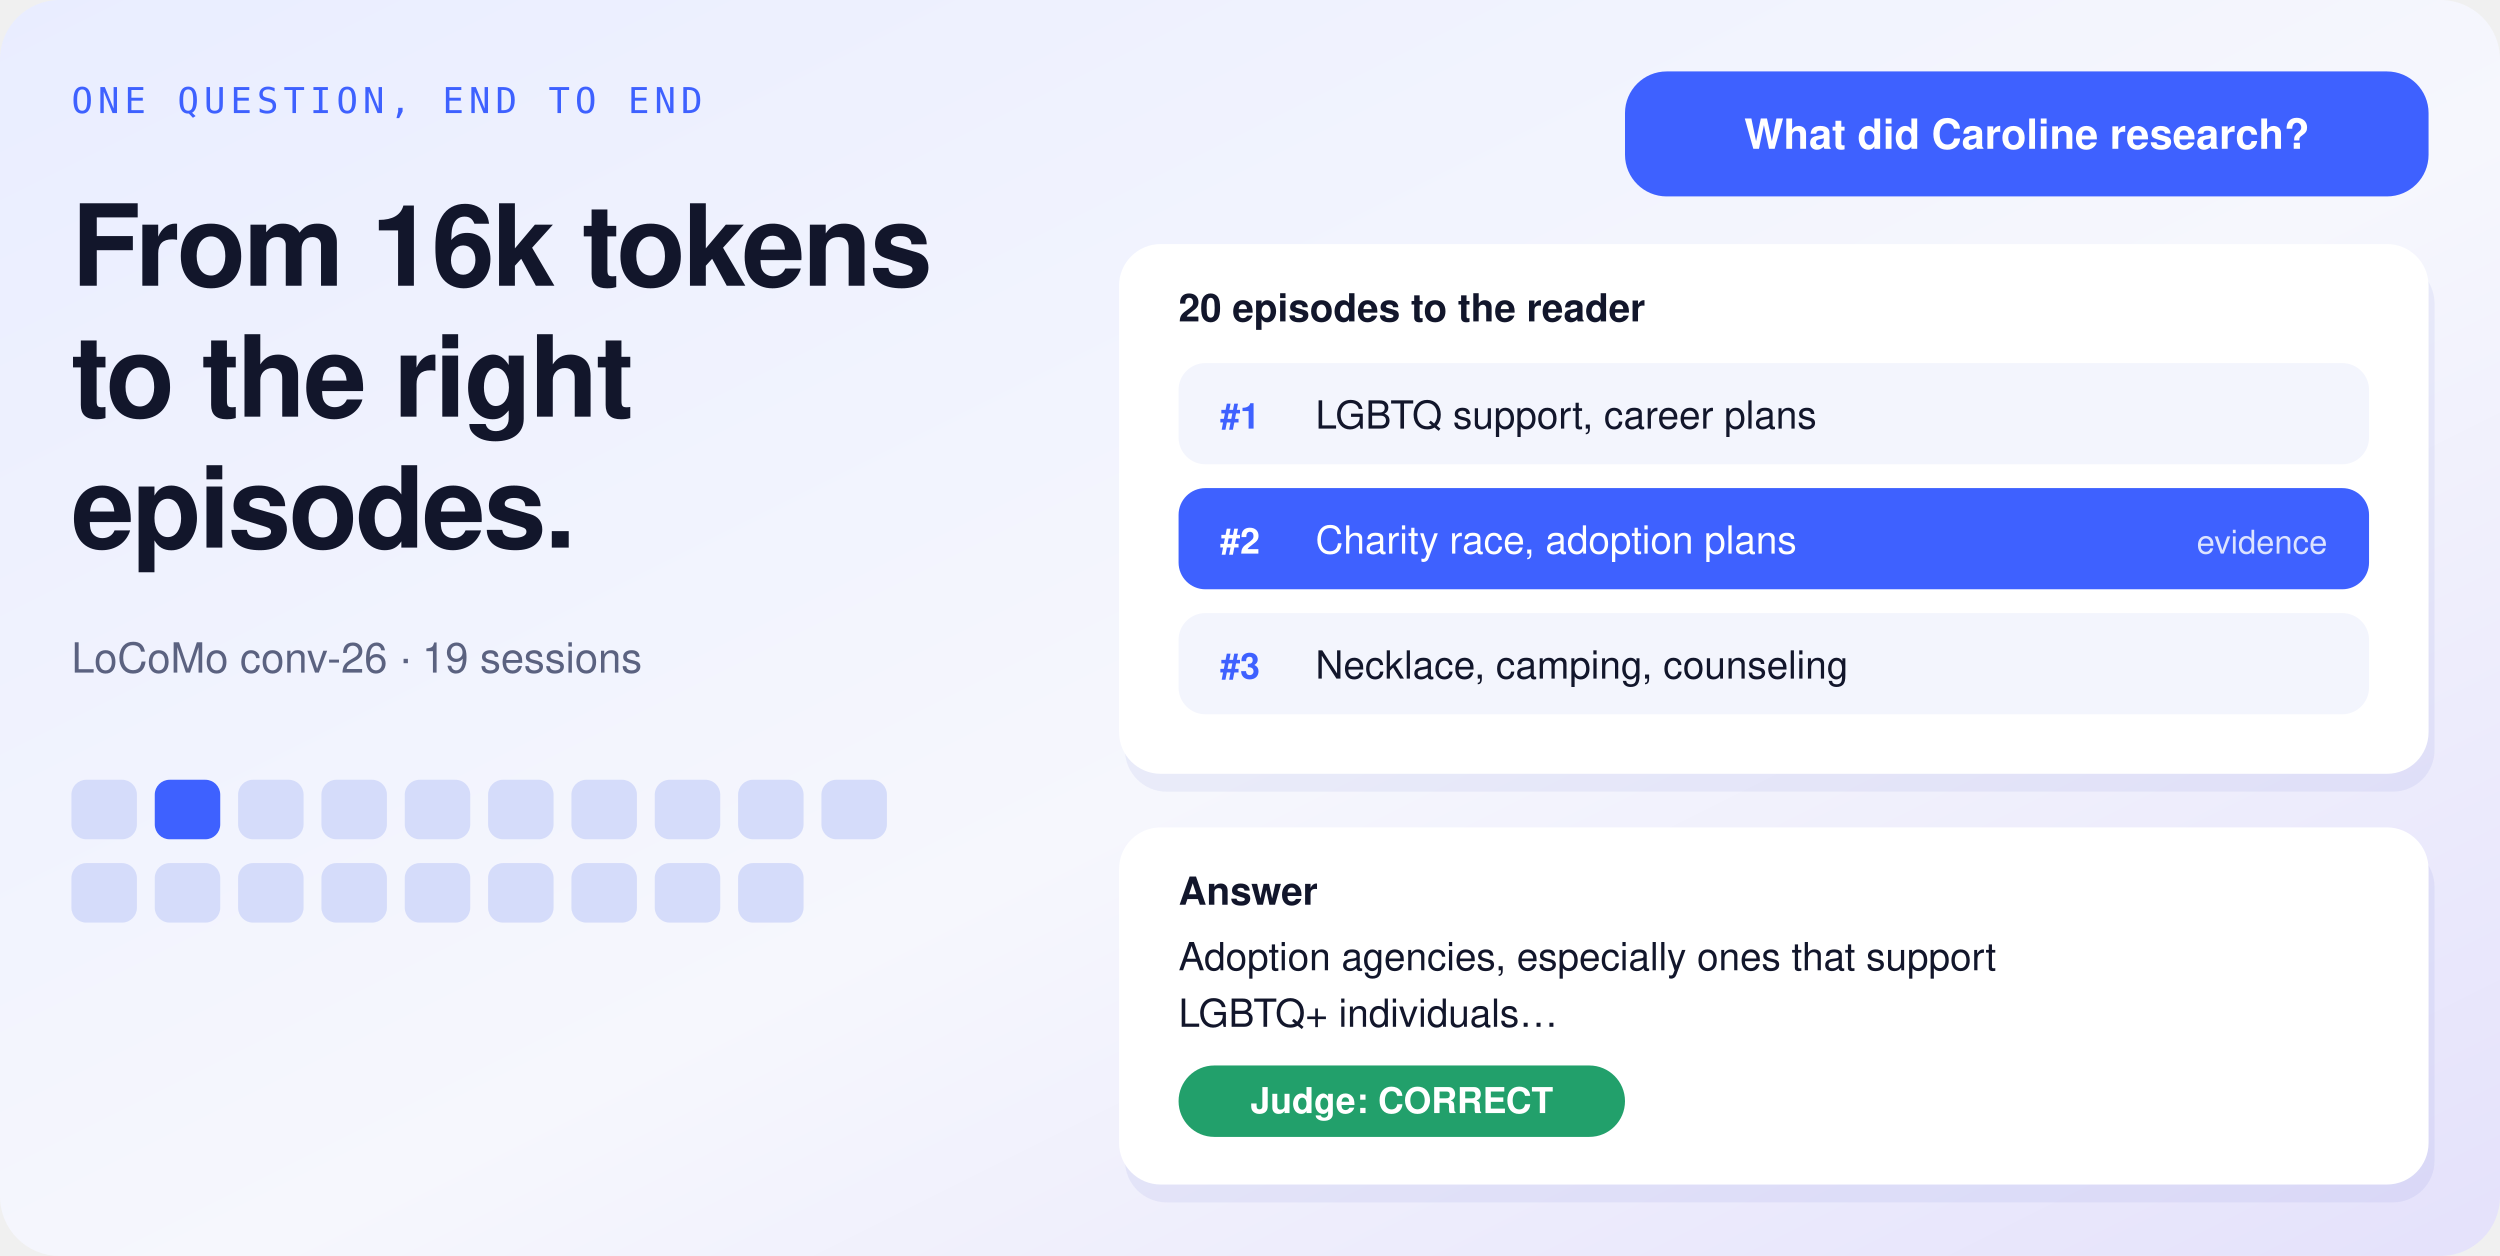
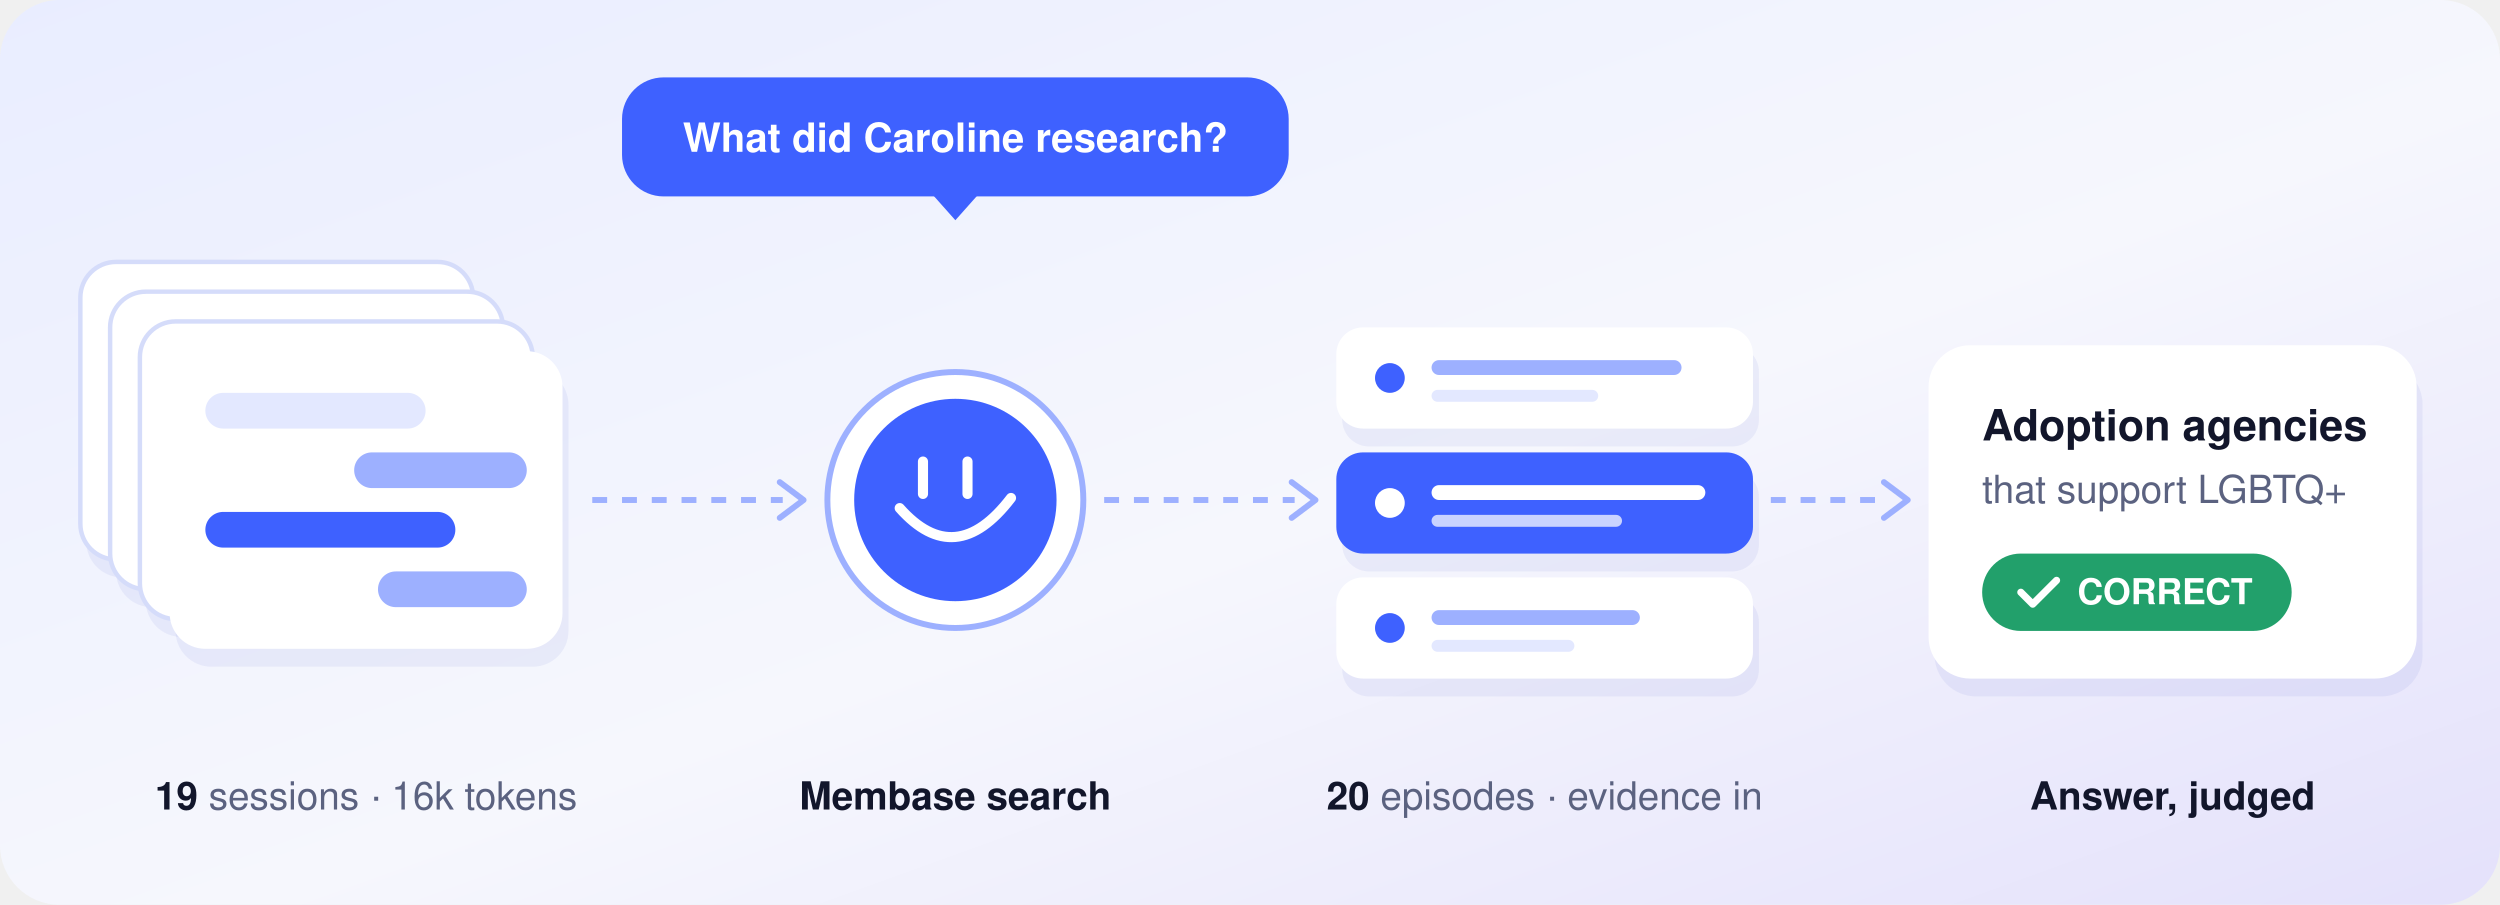
- <svg xmlns="http://www.w3.org/2000/svg" width="840" height="422" viewBox="0 0 840 422" role="img" aria-label="One LoCoMo question from history to judged answer">
+ <svg xmlns="http://www.w3.org/2000/svg" width="840" height="304" viewBox="0 0 840 304" role="img" aria-label="One LoCoMo question from history to judged answer">
  <defs>
    <linearGradient id="p" x1="0" y1="0" x2="1" y2="1">
      <stop offset="0" stop-color="#E9EDFF" />
      <stop offset=".55" stop-color="#F6F7FD" />
      <stop offset="1" stop-color="#E4E1FB" />
    </linearGradient>
    <linearGradient id="g" x1="0" y1="0" x2="1" y2="1">
      <stop offset="0" stop-color="#3E61FF" />
      <stop offset="1" stop-color="#2A3FBF" />
    </linearGradient>
  </defs>
  <style>text{font-family:-apple-system, BlinkMacSystemFont, "Segoe UI", Helvetica, Arial, sans-serif}</style>
-   <rect width="840" height="422" rx="20" fill="url(#p)" />
-   <text x="24" y="38" style="font-family:ui-monospace, SFMono-Regular, Menlo, Consolas, monospace;font-size:12px;letter-spacing:.14em;fill:#3E61FF">ONE QUESTION, END TO END</text>
-   <text x="24" y="96" style="font-size:38px;font-weight:800;letter-spacing:-.02em;fill:#12162B">From 16k tokens</text>
-   <text x="24" y="140" style="font-size:38px;font-weight:800;letter-spacing:-.02em;fill:#12162B">to the right</text>
-   <text x="24" y="184" style="font-size:38px;font-weight:800;letter-spacing:-.02em;fill:#12162B">episodes.</text>
-   <text x="24" y="226" text-anchor="start" style="font-size:14px;font-weight:400;fill:#5B6280">LoCoMo conv-26 · 19 sessions</text>
-   <rect x="24" y="262" width="22" height="20" rx="5" fill="#D5DCFA" />
-   <rect x="52" y="262" width="22" height="20" rx="5" fill="#3E61FF" />
-   <rect x="80" y="262" width="22" height="20" rx="5" fill="#D5DCFA" />
-   <rect x="108" y="262" width="22" height="20" rx="5" fill="#D5DCFA" />
-   <rect x="136" y="262" width="22" height="20" rx="5" fill="#D5DCFA" />
-   <rect x="164" y="262" width="22" height="20" rx="5" fill="#D5DCFA" />
-   <rect x="192" y="262" width="22" height="20" rx="5" fill="#D5DCFA" />
-   <rect x="220" y="262" width="22" height="20" rx="5" fill="#D5DCFA" />
-   <rect x="248" y="262" width="22" height="20" rx="5" fill="#D5DCFA" />
-   <rect x="276" y="262" width="22" height="20" rx="5" fill="#D5DCFA" />
-   <rect x="24" y="290" width="22" height="20" rx="5" fill="#D5DCFA" />
-   <rect x="52" y="290" width="22" height="20" rx="5" fill="#D5DCFA" />
-   <rect x="80" y="290" width="22" height="20" rx="5" fill="#D5DCFA" />
-   <rect x="108" y="290" width="22" height="20" rx="5" fill="#D5DCFA" />
-   <rect x="136" y="290" width="22" height="20" rx="5" fill="#D5DCFA" />
-   <rect x="164" y="290" width="22" height="20" rx="5" fill="#D5DCFA" />
-   <rect x="192" y="290" width="22" height="20" rx="5" fill="#D5DCFA" />
-   <rect x="220" y="290" width="22" height="20" rx="5" fill="#D5DCFA" />
-   <rect x="248" y="290" width="22" height="20" rx="5" fill="#D5DCFA" />
-   <rect x="546" y="24" width="270" height="42" rx="14" fill="#3E61FF" />
-   <text x="681" y="50" text-anchor="middle" style="font-size:14px;font-weight:600;fill:#FFFFFF">What did Caroline research?</text>
-   <rect x="378" y="88" width="440" height="178" rx="14" fill="#2A3FBF" opacity=".07" />
-   <rect x="376" y="82" width="440" height="178" rx="14" fill="#FFFFFF" />
-   <text x="396" y="108" text-anchor="start" style="font-size:13px;font-weight:700;fill:#12162B">20 episodes to the reader</text>
-   <rect x="396" y="122" width="400" height="34" rx="9" fill="#F3F5FD" />
-   <text x="410" y="144" text-anchor="start" style="font-size:12px;font-weight:700;fill:#3E61FF">#1</text>
-   <text x="442" y="144" text-anchor="start" style="font-size:13px;font-weight:400;fill:#12162B">LGBTQ support, career plans</text>
-   <rect x="396" y="164" width="400" height="34" rx="9" fill="#3E61FF" />
-   <text x="410" y="186" text-anchor="start" style="font-size:12px;font-weight:700;fill:#FFFFFF">#2</text>
-   <text x="442" y="186" text-anchor="start" style="font-size:13px;font-weight:400;fill:#FFFFFF">Charity race, adoption plans</text>
-   <text x="782" y="186" text-anchor="end" style="font-size:11px;font-weight:400;fill:#DCE3FF">evidence</text>
-   <rect x="396" y="206" width="400" height="34" rx="9" fill="#F3F5FD" />
-   <text x="410" y="228" text-anchor="start" style="font-size:12px;font-weight:700;fill:#3E61FF">#3</text>
-   <text x="442" y="228" text-anchor="start" style="font-size:13px;font-weight:400;fill:#12162B">Necklace, camping, counseling</text>
-   <rect x="378" y="284" width="440" height="120" rx="14" fill="#2A3FBF" opacity=".07" />
-   <rect x="376" y="278" width="440" height="120" rx="14" fill="#FFFFFF" />
-   <text x="396" y="304" text-anchor="start" style="font-size:13px;font-weight:700;fill:#12162B">Answer</text>
-   <text x="396" y="326" text-anchor="start" style="font-size:13px;font-weight:400;fill:#12162B">Adoption agencies, especially ones that support</text>
-   <text x="396" y="345" text-anchor="start" style="font-size:13px;font-weight:400;fill:#12162B">LGBTQ+ individuals…</text>
-   <rect x="396" y="358" width="150" height="24" rx="12" fill="#22A06B" />
-   <text x="471" y="374" text-anchor="middle" style="font-size:12px;font-weight:700;fill:#FFFFFF">Judge: CORRECT</text>
+   <rect width="840" height="304" rx="20" fill="url(#p)" />
+   <rect x="29" y="94" width="132" height="100" rx="12" fill="#2A3FBF" opacity=".07" />
+   <rect x="27" y="88" width="132" height="100" rx="12" fill="#FFFFFF" />
+   <rect x="27" y="88" width="132" height="100" rx="12" fill="none" stroke="#D5DCFA" stroke-width="1.5" />
+   <rect x="39" y="104" width="132" height="100" rx="12" fill="#2A3FBF" opacity=".07" />
+   <rect x="37" y="98" width="132" height="100" rx="12" fill="#FFFFFF" />
+   <rect x="37" y="98" width="132" height="100" rx="12" fill="none" stroke="#D5DCFA" stroke-width="1.5" />
+   <rect x="49" y="114" width="132" height="100" rx="12" fill="#2A3FBF" opacity=".07" />
+   <rect x="47" y="108" width="132" height="100" rx="12" fill="#FFFFFF" />
+   <rect x="47" y="108" width="132" height="100" rx="12" fill="none" stroke="#D5DCFA" stroke-width="1.5" />
+   <rect x="59" y="124" width="132" height="100" rx="12" fill="#2A3FBF" opacity=".07" />
+   <rect x="57" y="118" width="132" height="100" rx="12" fill="#FFFFFF" />
+   <rect x="69" y="132" width="74" height="12" rx="6" fill="#E3E8FF" />
+   <rect x="119" y="152" width="58" height="12" rx="6" fill="#9DB0FF" />
+   <rect x="69" y="172" width="84" height="12" rx="6" fill="#3E61FF" />
+   <rect x="127" y="192" width="50" height="12" rx="6" fill="#9DB0FF" />
+   <text x="123" y="272" text-anchor="middle" style="font-size:13px;font-weight:400;fill:#5B6280">
+     <tspan style="font-weight:700;fill:#12162B">19</tspan> sessions · 16k tokens</text>
+   <rect x="209" y="26" width="224" height="40" rx="14" fill="#3E61FF" />
+   <path d="M313 65 l8 9 l8 -9 z" fill="#3E61FF" />
+   <text x="321" y="51" text-anchor="middle" style="font-size:13.5px;font-weight:600;fill:#FFFFFF">What did Caroline research?</text>
+   <circle cx="321" cy="168" r="43" fill="#FFFFFF" stroke="#9DB0FF" stroke-width="2" />
+   <circle cx="321" cy="168" r="34" fill="#3E61FF" />
+   <path d="M310.12 155.08 v10.88 M325.08 155.08 v10.88" stroke="#FFFFFF" stroke-width="3.4" stroke-linecap="round" />
+   <path d="M302.3 170.72 q18.7 21.08 37.4 -3.4" fill="none" stroke="#FFFFFF" stroke-width="3.4" stroke-linecap="round" />
+   <text x="321" y="272" text-anchor="middle" style="font-size:13px;font-weight:700;fill:#12162B">Membase search</text>
+   <rect x="451" y="116" width="140" height="34" rx="9" fill="#2A3FBF" opacity=".07" />
+   <rect x="449" y="110" width="140" height="34" rx="9" fill="#FFFFFF" />
+   <circle cx="467" cy="127" r="5" fill="#3E61FF" />
+   <rect x="481" y="121" width="84" height="5" rx="2.5" fill="#9DB0FF" />
+   <rect x="481" y="131" width="56" height="4" rx="2" fill="#E3E8FF" />
+   <rect x="451" y="158" width="140" height="34" rx="9" fill="#2A3FBF" opacity=".07" />
+   <rect x="449" y="152" width="140" height="34" rx="9" fill="#3E61FF" />
+   <circle cx="467" cy="169" r="5" fill="#FFFFFF" />
+   <rect x="481" y="163" width="92" height="5" rx="2.5" fill="#FFFFFF" />
+   <rect x="481" y="173" width="64" height="4" rx="2" fill="#C9D3FF" />
+   <rect x="451" y="200" width="140" height="34" rx="9" fill="#2A3FBF" opacity=".07" />
+   <rect x="449" y="194" width="140" height="34" rx="9" fill="#FFFFFF" />
+   <circle cx="467" cy="211" r="5" fill="#3E61FF" />
+   <rect x="481" y="205" width="70" height="5" rx="2.5" fill="#9DB0FF" />
+   <rect x="481" y="215" width="48" height="4" rx="2" fill="#E3E8FF" />
+   <text x="519" y="272" text-anchor="middle" style="font-size:13px;font-weight:400;fill:#5B6280">
+     <tspan style="font-weight:700;fill:#12162B">20</tspan> episodes · evidence in</text>
+   <rect x="650" y="122" width="164" height="112" rx="14" fill="#2A3FBF" opacity=".07" />
+   <rect x="648" y="116" width="164" height="112" rx="14" fill="#FFFFFF" />
+   <text x="666" y="148" text-anchor="start" style="font-size:14.5px;font-weight:700;fill:#12162B">Adoption agencies</text>
+   <text x="666" y="169" text-anchor="start" style="font-size:13px;font-weight:400;fill:#5B6280">that support LGBTQ+</text>
+   <rect x="666" y="186" width="104" height="26" rx="13" fill="#22A06B" />
+   <path d="M679 199 l4 4 l8 -8" stroke="#FFFFFF" stroke-width="2.4" fill="none" stroke-linecap="round" stroke-linejoin="round" />
+   <text x="698" y="203" text-anchor="start" style="font-size:12px;font-weight:700;fill:#FFFFFF">CORRECT</text>
+   <text x="730" y="272" text-anchor="middle" style="font-size:13px;font-weight:700;fill:#12162B">Answer, judged</text>
+   <path d="M199 168 H263" stroke="#9DB0FF" stroke-width="2" stroke-dasharray="5 5" />
+   <path d="M262 162 l8 6 l-8 6" stroke="#9DB0FF" stroke-width="2" fill="none" stroke-linecap="round" stroke-linejoin="round" />
+   <path d="M371 168 H435" stroke="#9DB0FF" stroke-width="2" stroke-dasharray="5 5" />
+   <path d="M434 162 l8 6 l-8 6" stroke="#9DB0FF" stroke-width="2" fill="none" stroke-linecap="round" stroke-linejoin="round" />
+   <path d="M595 168 H634" stroke="#9DB0FF" stroke-width="2" stroke-dasharray="5 5" />
+   <path d="M633 162 l8 6 l-8 6" stroke="#9DB0FF" stroke-width="2" fill="none" stroke-linecap="round" stroke-linejoin="round" />
</svg>
